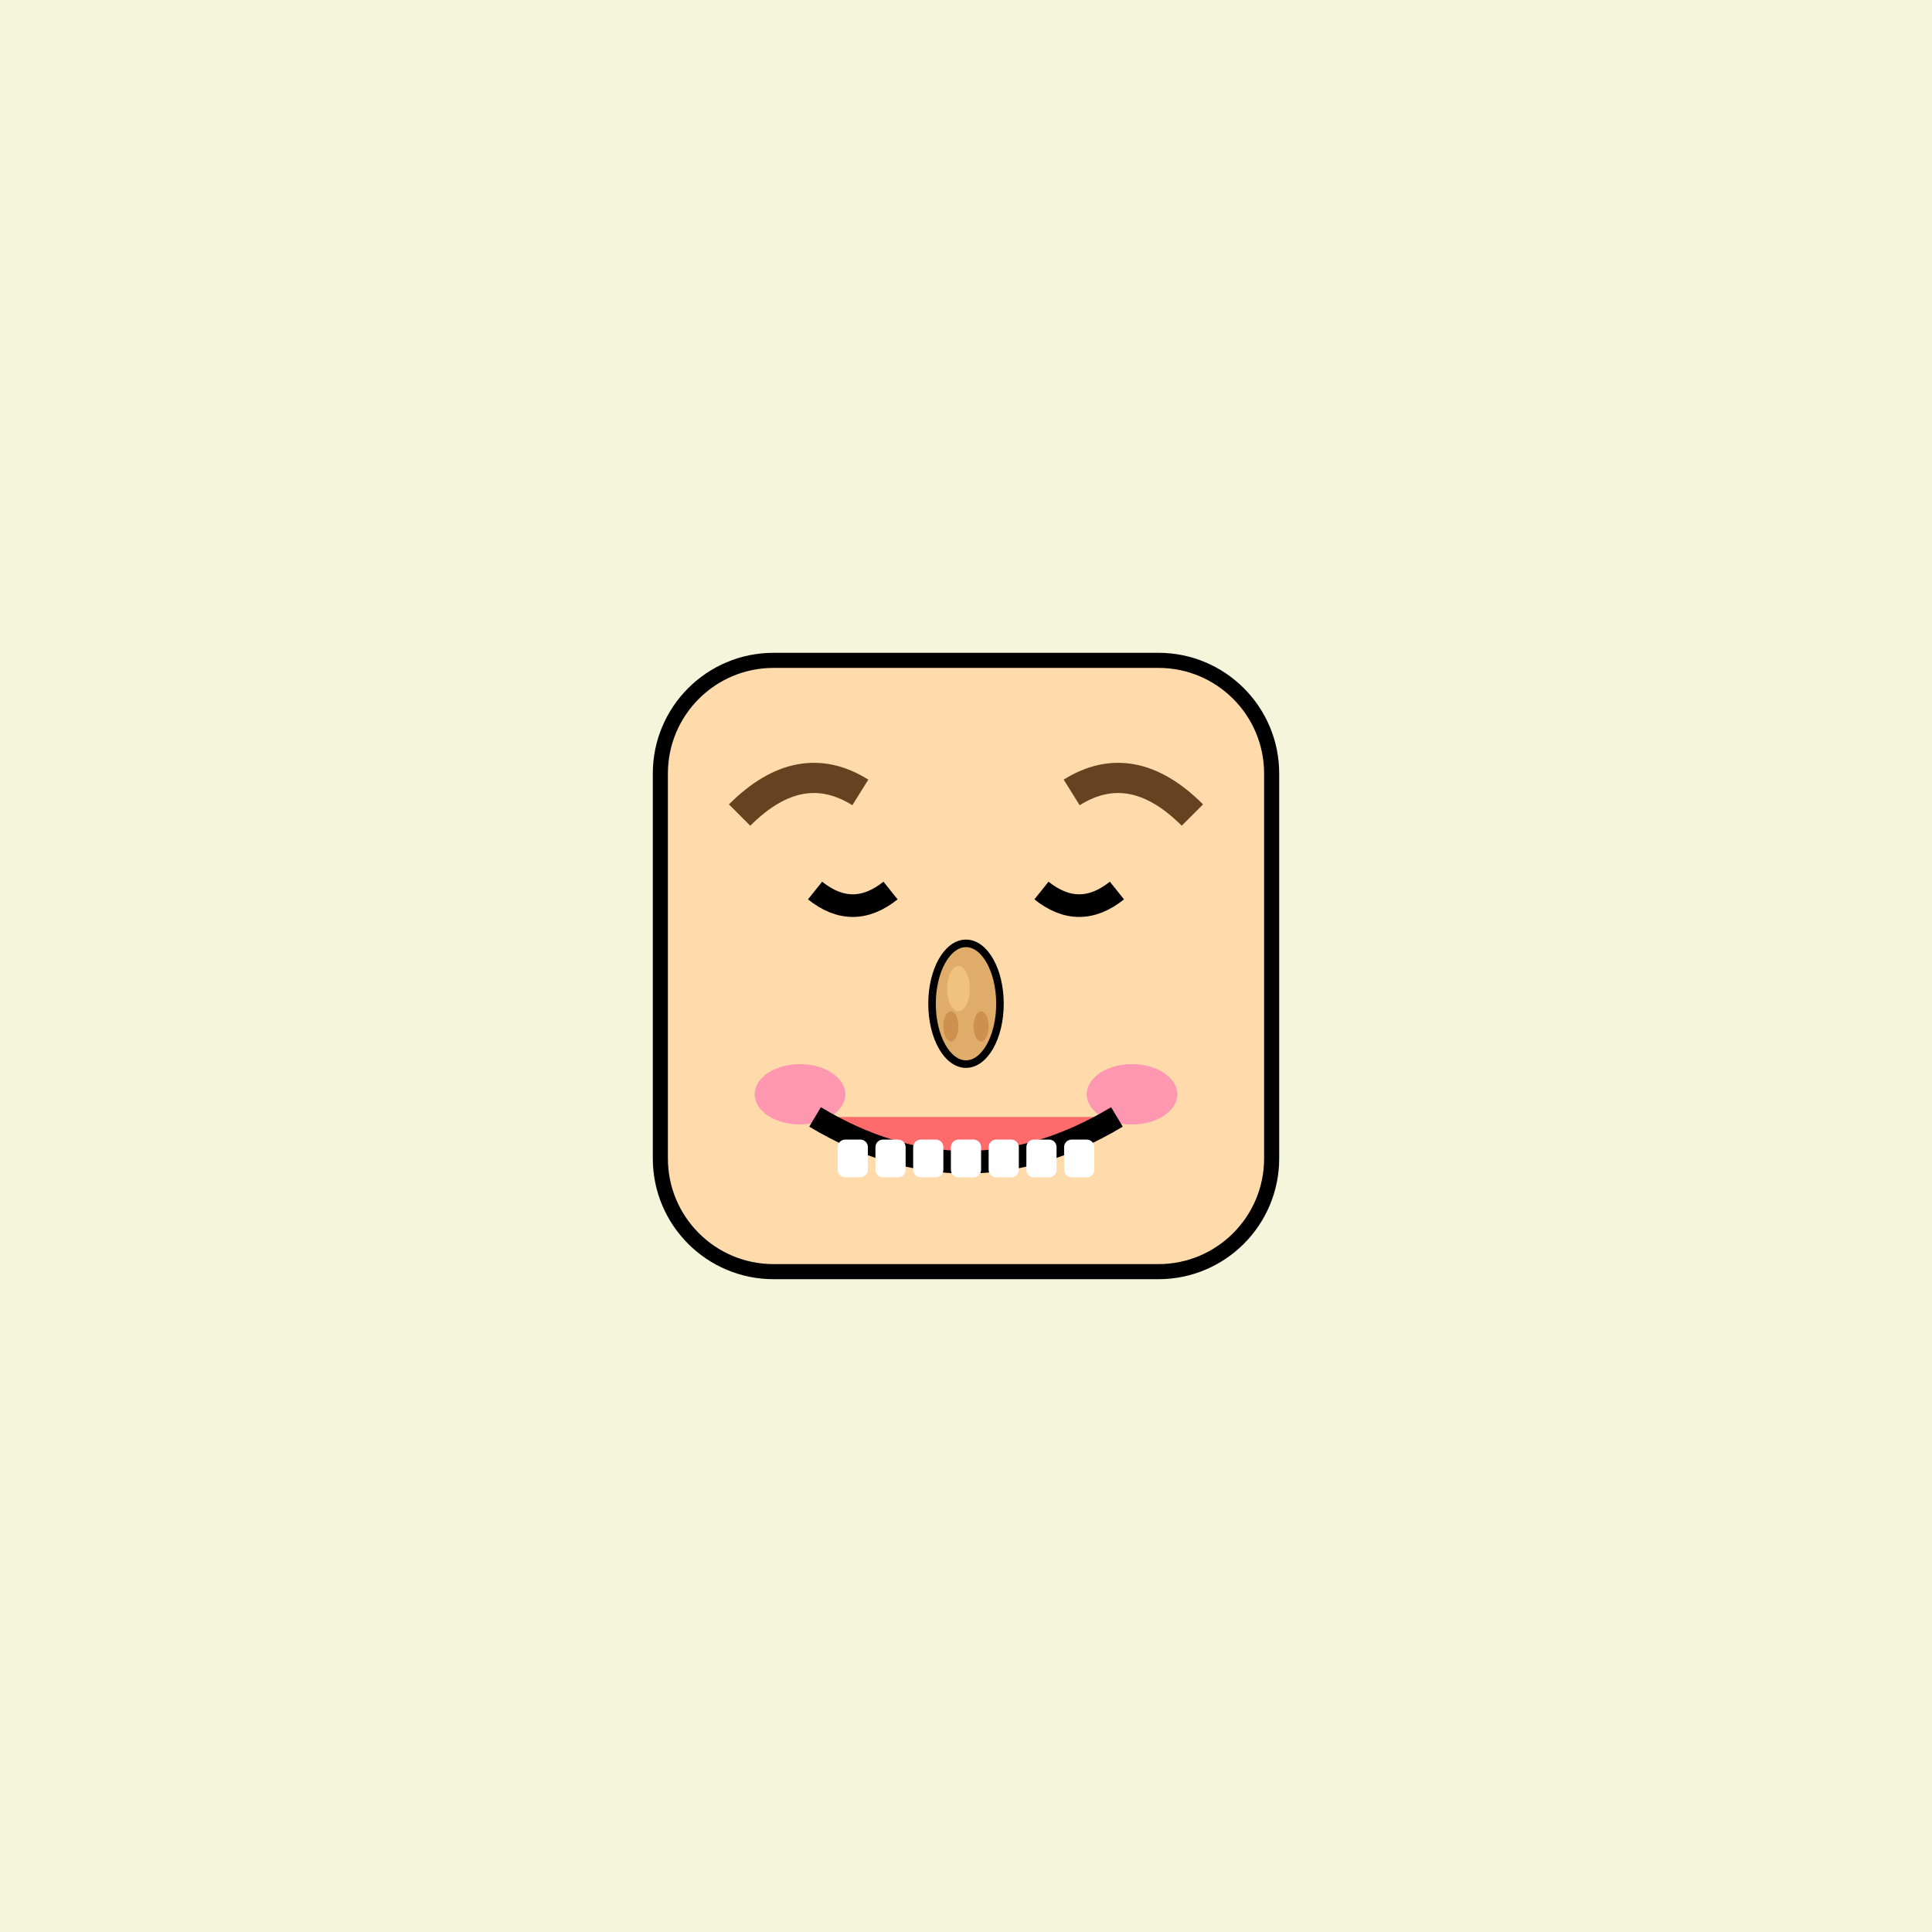
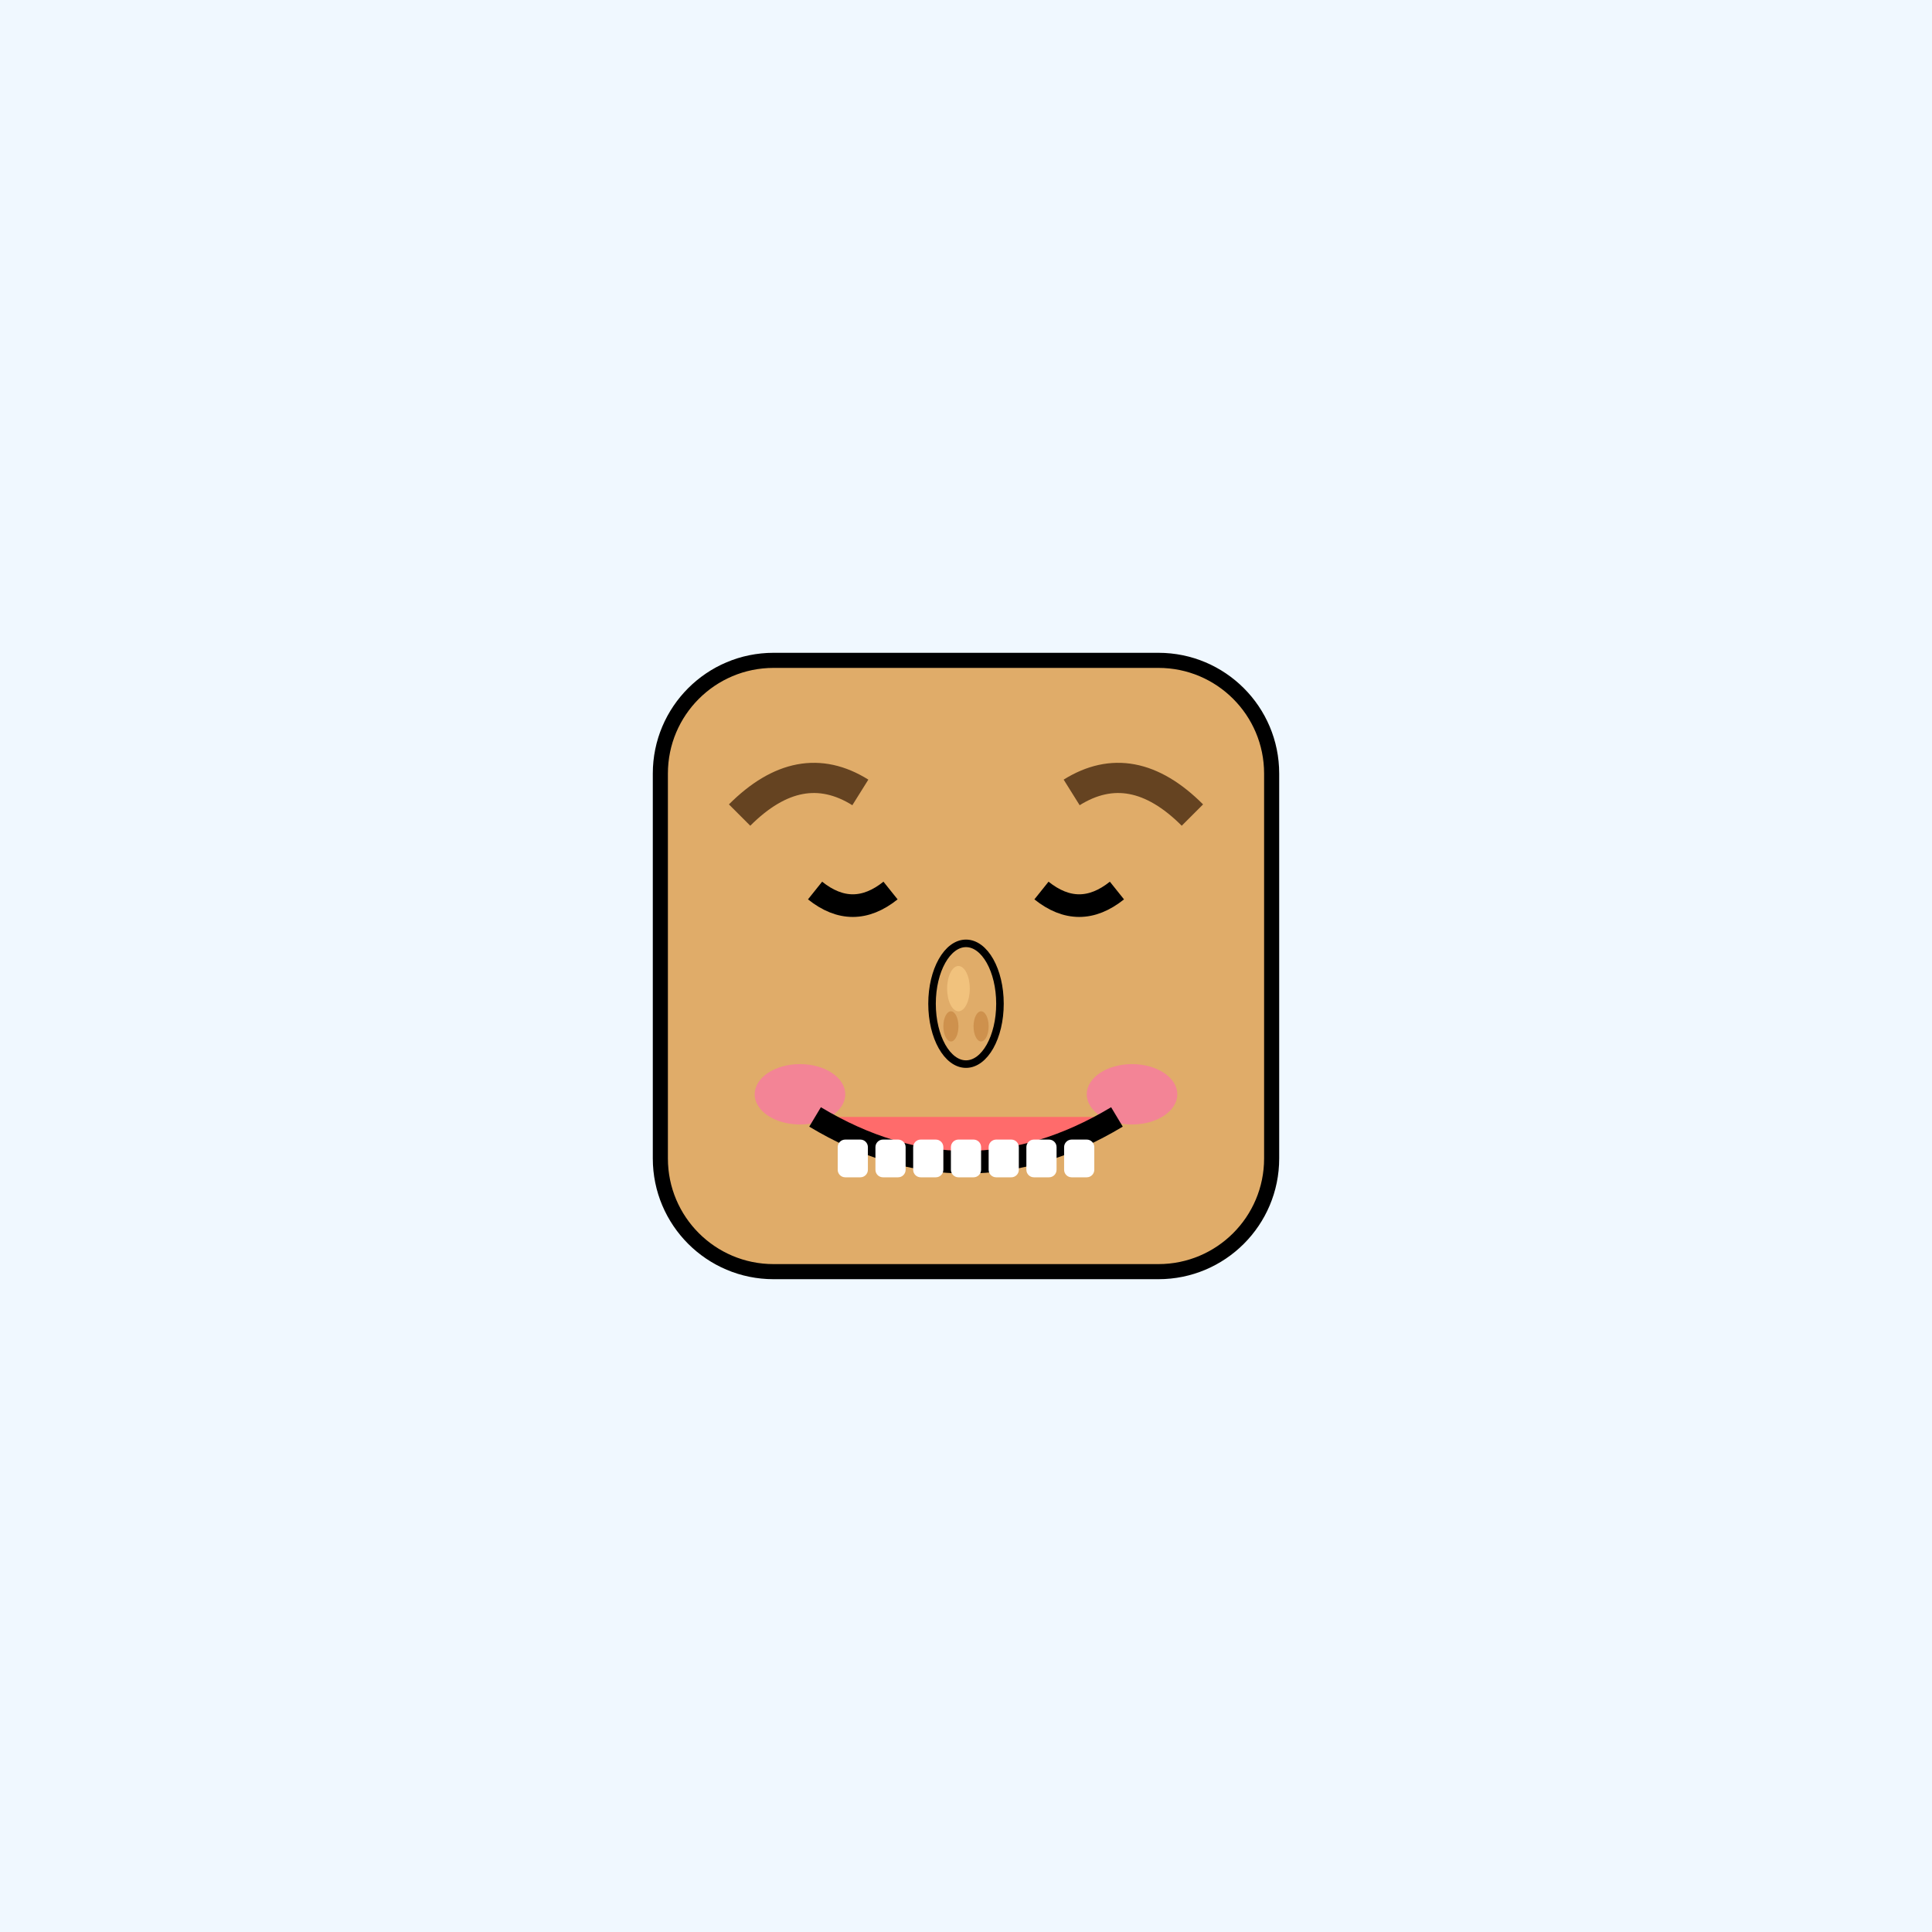
<svg xmlns="http://www.w3.org/2000/svg" width="256" height="256">
-   <rect width="100%" height="100%" fill="#F5F5DC" />
-   <rect x="87.5" y="87.5" width="81" height="81" rx="15" ry="15" fill="#FFDBAC" stroke="#000" stroke-width="2" />
+   <rect width="100%" height="100%" fill="#F0F8FF" />
+   <rect x="87.5" y="87.5" width="81" height="81" rx="15" ry="15" fill="#E0AC69" stroke="#000" stroke-width="2" />
  <path d="M 108 118 Q 113 122 118 118" stroke="#000" stroke-width="3" fill="none" />
  <path d="M 138 118 Q 143 122 148 118" stroke="#000" stroke-width="3" fill="none" />
  <path d="M 98 108 Q 106 100 114 105" stroke="#654321" stroke-width="4" fill="none" />
  <path d="M 142 105 Q 150 100 158 108" stroke="#654321" stroke-width="4" fill="none" />
  <ellipse cx="128" cy="133" rx="4.5" ry="8" fill="#E0AC69" stroke="#000" stroke-width="1" />
  <ellipse cx="127" cy="131" rx="1.5" ry="3" fill="#F1C27D" />
  <ellipse cx="126" cy="136" rx="1" ry="2" fill="#C68642" opacity="0.7" />
  <ellipse cx="130" cy="136" rx="1" ry="2" fill="#C68642" opacity="0.7" />
  <ellipse cx="106" cy="145" rx="6" ry="4" fill="#FF69B4" fill-opacity="0.6" />
  <ellipse cx="150" cy="145" rx="6" ry="4" fill="#FF69B4" fill-opacity="0.6" />
  <path d="M 108 148 Q 128 160 148 148" stroke="#000" stroke-width="3" fill="#FF6B6B" />
  <rect x="111" y="151" width="4" height="5" fill="white" rx="1" />
  <rect x="116" y="151" width="4" height="5" fill="white" rx="1" />
  <rect x="121" y="151" width="4" height="5" fill="white" rx="1" />
  <rect x="126" y="151" width="4" height="5" fill="white" rx="1" />
  <rect x="131" y="151" width="4" height="5" fill="white" rx="1" />
  <rect x="136" y="151" width="4" height="5" fill="white" rx="1" />
  <rect x="141" y="151" width="4" height="5" fill="white" rx="1" />
</svg>
